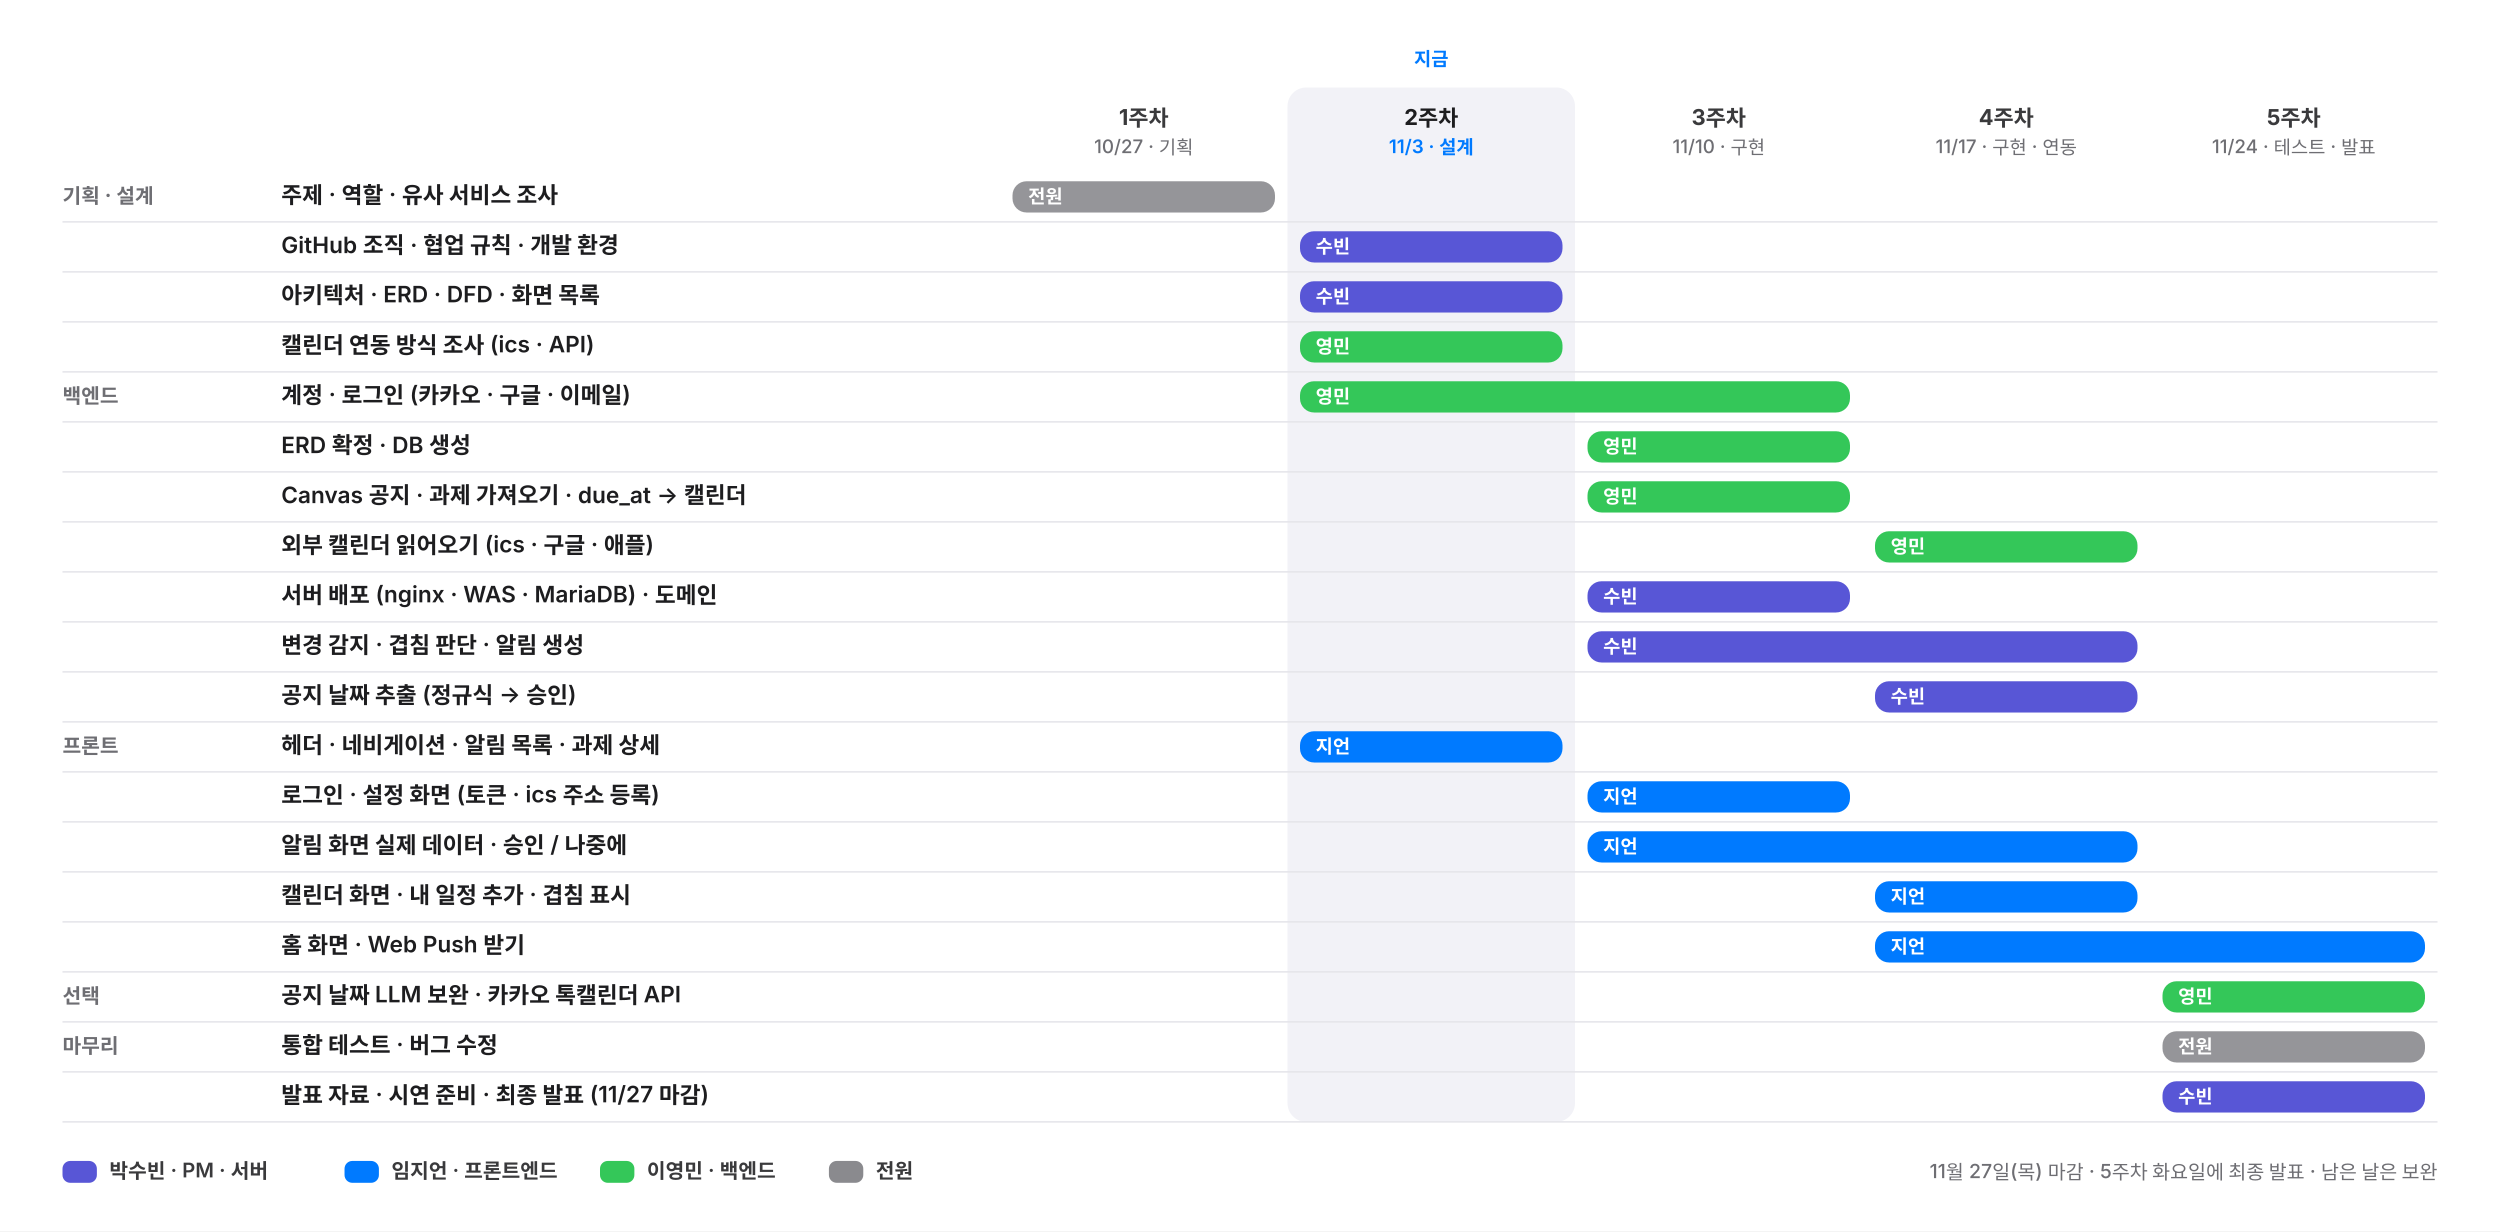
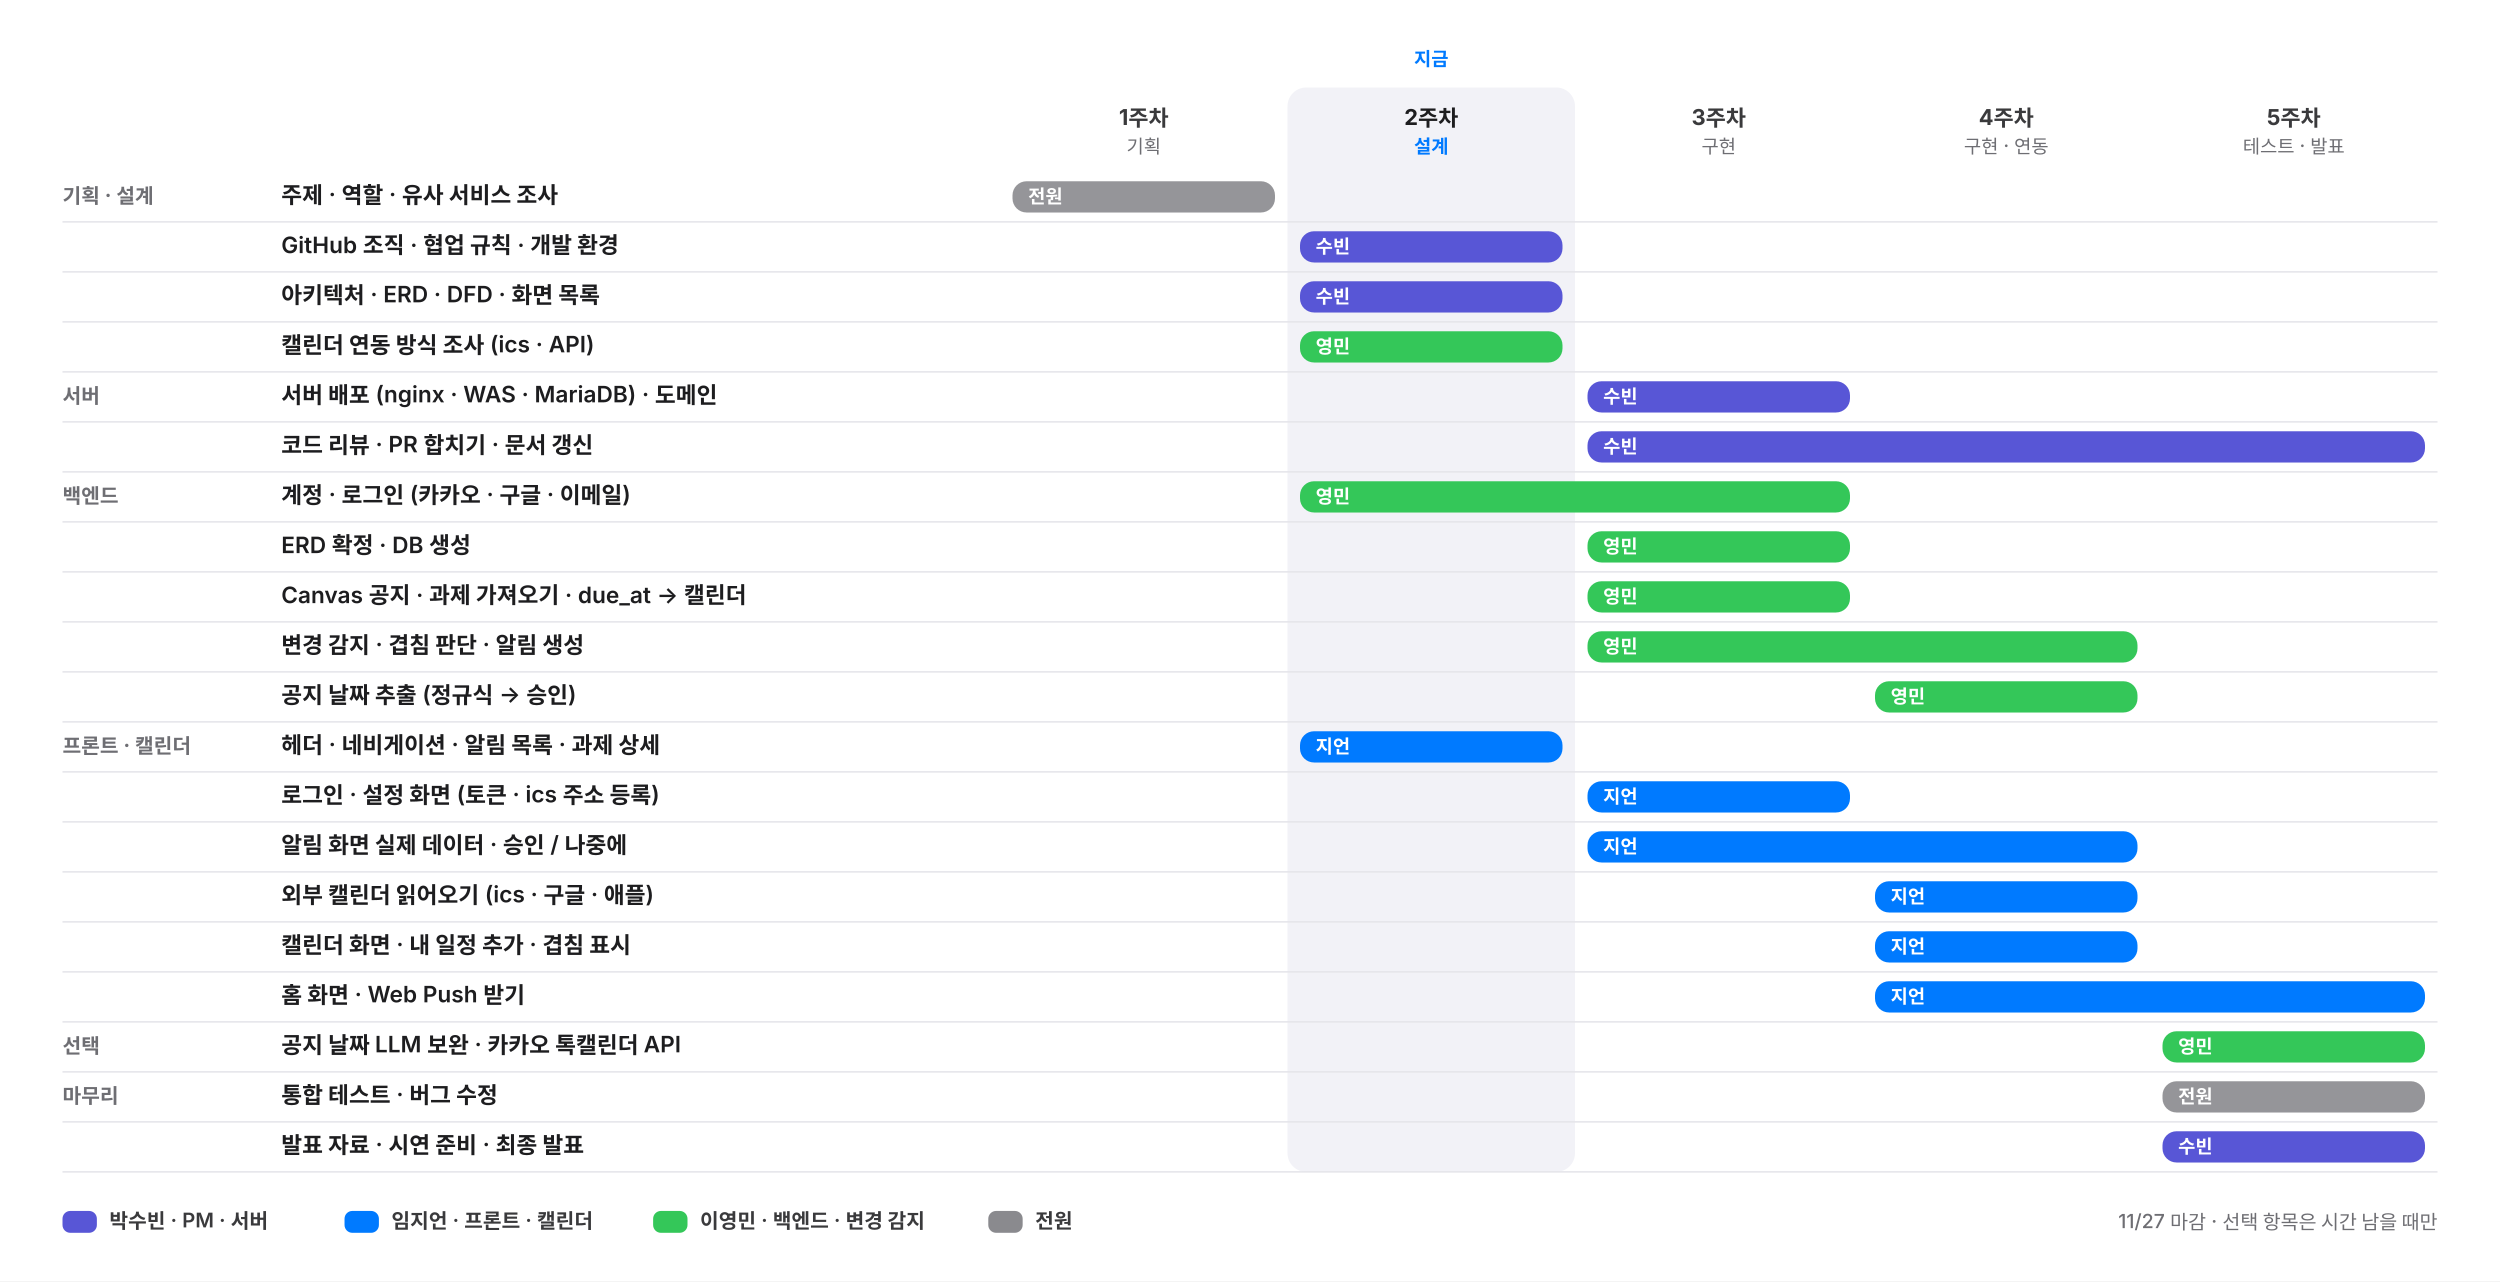
- <svg xmlns="http://www.w3.org/2000/svg" width="1600" height="788" viewBox="0 0 1600 788">
-   <rect width="1600" height="788" fill="#fff" />
+ <svg xmlns="http://www.w3.org/2000/svg" width="1600" height="820" viewBox="0 0 1600 820">
+   <rect width="1600" height="820" fill="#fff" />
  <text x="732.0" y="80" font-size="14" font-weight="750" fill="#3A3A3C" text-anchor="middle" font-family="'Pretendard Variable', Pretendard, -apple-system, 'Apple SD Gothic Neo', 'Malgun Gothic', sans-serif">1주차</text>
-   <text x="732.0" y="98" font-size="12" font-weight="500" fill="#6E6E73" text-anchor="middle" font-family="'Pretendard Variable', Pretendard, -apple-system, 'Apple SD Gothic Neo', 'Malgun Gothic', sans-serif">10/27 · 기획</text>
-   <rect x="824" y="56" width="184" height="662" rx="12" fill="#F2F2F7" />
+   <text x="732.0" y="98" font-size="12" font-weight="500" fill="#6E6E73" text-anchor="middle" font-family="'Pretendard Variable', Pretendard, -apple-system, 'Apple SD Gothic Neo', 'Malgun Gothic', sans-serif">기획</text>
+   <rect x="824" y="56" width="184" height="694" rx="12" fill="#F2F2F7" />
  <text x="916.0" y="80" font-size="14" font-weight="750" fill="#1D1D1F" text-anchor="middle" font-family="'Pretendard Variable', Pretendard, -apple-system, 'Apple SD Gothic Neo', 'Malgun Gothic', sans-serif">2주차</text>
-   <text x="916.0" y="98" font-size="12" font-weight="600" fill="#007AFF" text-anchor="middle" font-family="'Pretendard Variable', Pretendard, -apple-system, 'Apple SD Gothic Neo', 'Malgun Gothic', sans-serif">11/3 · 설계</text>
+   <text x="916.0" y="98" font-size="12" font-weight="600" fill="#007AFF" text-anchor="middle" font-family="'Pretendard Variable', Pretendard, -apple-system, 'Apple SD Gothic Neo', 'Malgun Gothic', sans-serif">설계</text>
  <text x="1100.0" y="80" font-size="14" font-weight="750" fill="#3A3A3C" text-anchor="middle" font-family="'Pretendard Variable', Pretendard, -apple-system, 'Apple SD Gothic Neo', 'Malgun Gothic', sans-serif">3주차</text>
-   <text x="1100.0" y="98" font-size="12" font-weight="500" fill="#6E6E73" text-anchor="middle" font-family="'Pretendard Variable', Pretendard, -apple-system, 'Apple SD Gothic Neo', 'Malgun Gothic', sans-serif">11/10 · 구현</text>
+   <text x="1100.0" y="98" font-size="12" font-weight="500" fill="#6E6E73" text-anchor="middle" font-family="'Pretendard Variable', Pretendard, -apple-system, 'Apple SD Gothic Neo', 'Malgun Gothic', sans-serif">구현</text>
  <text x="1284.0" y="80" font-size="14" font-weight="750" fill="#3A3A3C" text-anchor="middle" font-family="'Pretendard Variable', Pretendard, -apple-system, 'Apple SD Gothic Neo', 'Malgun Gothic', sans-serif">4주차</text>
-   <text x="1284.0" y="98" font-size="12" font-weight="500" fill="#6E6E73" text-anchor="middle" font-family="'Pretendard Variable', Pretendard, -apple-system, 'Apple SD Gothic Neo', 'Malgun Gothic', sans-serif">11/17 · 구현 · 연동</text>
+   <text x="1284.0" y="98" font-size="12" font-weight="500" fill="#6E6E73" text-anchor="middle" font-family="'Pretendard Variable', Pretendard, -apple-system, 'Apple SD Gothic Neo', 'Malgun Gothic', sans-serif">구현 · 연동</text>
  <text x="1468.0" y="80" font-size="14" font-weight="750" fill="#3A3A3C" text-anchor="middle" font-family="'Pretendard Variable', Pretendard, -apple-system, 'Apple SD Gothic Neo', 'Malgun Gothic', sans-serif">5주차</text>
-   <text x="1468.0" y="98" font-size="12" font-weight="500" fill="#6E6E73" text-anchor="middle" font-family="'Pretendard Variable', Pretendard, -apple-system, 'Apple SD Gothic Neo', 'Malgun Gothic', sans-serif">11/24 · 테스트 · 발표</text>
+   <text x="1468.0" y="98" font-size="12" font-weight="500" fill="#6E6E73" text-anchor="middle" font-family="'Pretendard Variable', Pretendard, -apple-system, 'Apple SD Gothic Neo', 'Malgun Gothic', sans-serif">테스트 · 발표</text>
  <text x="916.0" y="42" font-size="12" font-weight="700" fill="#007AFF" text-anchor="middle" font-family="'Pretendard Variable', Pretendard, -apple-system, 'Apple SD Gothic Neo', 'Malgun Gothic', sans-serif">지금</text>
  <path d="M40 142H1560" stroke="#E5E5EA" stroke-width="1" />
  <text x="40" y="130" font-size="13" font-weight="700" fill="#6E6E73" text-anchor="start" font-family="'Pretendard Variable', Pretendard, -apple-system, 'Apple SD Gothic Neo', 'Malgun Gothic', sans-serif">기획 · 설계</text>
  <text x="180" y="130" font-size="14.5" font-weight="600" fill="#1D1D1F" text-anchor="start" font-family="'Pretendard Variable', Pretendard, -apple-system, 'Apple SD Gothic Neo', 'Malgun Gothic', sans-serif">주제 · 역할 · 유사 서비스 조사</text>
  <rect x="648" y="116" width="168" height="20" rx="9" fill="#8A8A8E" opacity="0.9" />
  <text x="658" y="130" font-size="12" font-weight="700" fill="#fff" text-anchor="start" font-family="'Pretendard Variable', Pretendard, -apple-system, 'Apple SD Gothic Neo', 'Malgun Gothic', sans-serif">전원</text>
  <path d="M40 174H1560" stroke="#E5E5EA" stroke-width="1" />
  <text x="180" y="162" font-size="14.5" font-weight="600" fill="#1D1D1F" text-anchor="start" font-family="'Pretendard Variable', Pretendard, -apple-system, 'Apple SD Gothic Neo', 'Malgun Gothic', sans-serif">GitHub 조직 · 협업 규칙 · 개발 환경</text>
  <rect x="832" y="148" width="168" height="20" rx="9" fill="#5856D6" opacity="1" />
  <text x="842" y="162" font-size="12" font-weight="700" fill="#fff" text-anchor="start" font-family="'Pretendard Variable', Pretendard, -apple-system, 'Apple SD Gothic Neo', 'Malgun Gothic', sans-serif">수빈</text>
  <path d="M40 206H1560" stroke="#E5E5EA" stroke-width="1" />
  <text x="180" y="194" font-size="14.5" font-weight="600" fill="#1D1D1F" text-anchor="start" font-family="'Pretendard Variable', Pretendard, -apple-system, 'Apple SD Gothic Neo', 'Malgun Gothic', sans-serif">아키텍처 · ERD · DFD · 화면 목록</text>
  <rect x="832" y="180" width="168" height="20" rx="9" fill="#5856D6" opacity="1" />
  <text x="842" y="194" font-size="12" font-weight="700" fill="#fff" text-anchor="start" font-family="'Pretendard Variable', Pretendard, -apple-system, 'Apple SD Gothic Neo', 'Malgun Gothic', sans-serif">수빈</text>
  <path d="M40 238H1560" stroke="#E5E5EA" stroke-width="1" />
  <text x="180" y="226" font-size="14.5" font-weight="600" fill="#1D1D1F" text-anchor="start" font-family="'Pretendard Variable', Pretendard, -apple-system, 'Apple SD Gothic Neo', 'Malgun Gothic', sans-serif">캘린더 연동 방식 조사 (ics · API)</text>
  <rect x="832" y="212" width="168" height="20" rx="9" fill="#34C759" opacity="1" />
  <text x="842" y="226" font-size="12" font-weight="700" fill="#fff" text-anchor="start" font-family="'Pretendard Variable', Pretendard, -apple-system, 'Apple SD Gothic Neo', 'Malgun Gothic', sans-serif">영민</text>
  <path d="M40 270H1560" stroke="#E5E5EA" stroke-width="1" />
-   <text x="40" y="258" font-size="13" font-weight="700" fill="#6E6E73" text-anchor="start" font-family="'Pretendard Variable', Pretendard, -apple-system, 'Apple SD Gothic Neo', 'Malgun Gothic', sans-serif">백엔드</text>
-   <text x="180" y="258" font-size="14.5" font-weight="600" fill="#1D1D1F" text-anchor="start" font-family="'Pretendard Variable', Pretendard, -apple-system, 'Apple SD Gothic Neo', 'Malgun Gothic', sans-serif">계정 · 로그인 (카카오 · 구글 · 이메일)</text>
-   <rect x="832" y="244" width="352" height="20" rx="9" fill="#34C759" opacity="1" />
-   <text x="842" y="258" font-size="12" font-weight="700" fill="#fff" text-anchor="start" font-family="'Pretendard Variable', Pretendard, -apple-system, 'Apple SD Gothic Neo', 'Malgun Gothic', sans-serif">영민</text>
+   <text x="40" y="258" font-size="13" font-weight="700" fill="#6E6E73" text-anchor="start" font-family="'Pretendard Variable', Pretendard, -apple-system, 'Apple SD Gothic Neo', 'Malgun Gothic', sans-serif">서버</text>
+   <text x="180" y="258" font-size="14.5" font-weight="600" fill="#1D1D1F" text-anchor="start" font-family="'Pretendard Variable', Pretendard, -apple-system, 'Apple SD Gothic Neo', 'Malgun Gothic', sans-serif">서버 배포 (nginx · WAS · MariaDB) · 도메인</text>
+   <rect x="1016" y="244" width="168" height="20" rx="9" fill="#5856D6" opacity="1" />
+   <text x="1026" y="258" font-size="12" font-weight="700" fill="#fff" text-anchor="start" font-family="'Pretendard Variable', Pretendard, -apple-system, 'Apple SD Gothic Neo', 'Malgun Gothic', sans-serif">수빈</text>
  <path d="M40 302H1560" stroke="#E5E5EA" stroke-width="1" />
-   <text x="180" y="290" font-size="14.5" font-weight="600" fill="#1D1D1F" text-anchor="start" font-family="'Pretendard Variable', Pretendard, -apple-system, 'Apple SD Gothic Neo', 'Malgun Gothic', sans-serif">ERD 확정 · DB 생성</text>
-   <rect x="1016" y="276" width="168" height="20" rx="9" fill="#34C759" opacity="1" />
-   <text x="1026" y="290" font-size="12" font-weight="700" fill="#fff" text-anchor="start" font-family="'Pretendard Variable', Pretendard, -apple-system, 'Apple SD Gothic Neo', 'Malgun Gothic', sans-serif">영민</text>
+   <text x="180" y="290" font-size="14.5" font-weight="600" fill="#1D1D1F" text-anchor="start" font-family="'Pretendard Variable', Pretendard, -apple-system, 'Apple SD Gothic Neo', 'Malgun Gothic', sans-serif">코드 리뷰 · PR 합치기 · 문서 갱신</text>
+   <rect x="1016" y="276" width="536" height="20" rx="9" fill="#5856D6" opacity="1" />
+   <text x="1026" y="290" font-size="12" font-weight="700" fill="#fff" text-anchor="start" font-family="'Pretendard Variable', Pretendard, -apple-system, 'Apple SD Gothic Neo', 'Malgun Gothic', sans-serif">수빈</text>
  <path d="M40 334H1560" stroke="#E5E5EA" stroke-width="1" />
-   <text x="180" y="322" font-size="14.5" font-weight="600" fill="#1D1D1F" text-anchor="start" font-family="'Pretendard Variable', Pretendard, -apple-system, 'Apple SD Gothic Neo', 'Malgun Gothic', sans-serif">Canvas 공지 · 과제 가져오기 · due_at → 캘린더</text>
-   <rect x="1016" y="308" width="168" height="20" rx="9" fill="#34C759" opacity="1" />
-   <text x="1026" y="322" font-size="12" font-weight="700" fill="#fff" text-anchor="start" font-family="'Pretendard Variable', Pretendard, -apple-system, 'Apple SD Gothic Neo', 'Malgun Gothic', sans-serif">영민</text>
+   <text x="40" y="322" font-size="13" font-weight="700" fill="#6E6E73" text-anchor="start" font-family="'Pretendard Variable', Pretendard, -apple-system, 'Apple SD Gothic Neo', 'Malgun Gothic', sans-serif">백엔드</text>
+   <text x="180" y="322" font-size="14.5" font-weight="600" fill="#1D1D1F" text-anchor="start" font-family="'Pretendard Variable', Pretendard, -apple-system, 'Apple SD Gothic Neo', 'Malgun Gothic', sans-serif">계정 · 로그인 (카카오 · 구글 · 이메일)</text>
+   <rect x="832" y="308" width="352" height="20" rx="9" fill="#34C759" opacity="1" />
+   <text x="842" y="322" font-size="12" font-weight="700" fill="#fff" text-anchor="start" font-family="'Pretendard Variable', Pretendard, -apple-system, 'Apple SD Gothic Neo', 'Malgun Gothic', sans-serif">영민</text>
  <path d="M40 366H1560" stroke="#E5E5EA" stroke-width="1" />
-   <text x="180" y="354" font-size="14.5" font-weight="600" fill="#1D1D1F" text-anchor="start" font-family="'Pretendard Variable', Pretendard, -apple-system, 'Apple SD Gothic Neo', 'Malgun Gothic', sans-serif">외부 캘린더 읽어오기 (ics · 구글 · 애플)</text>
-   <rect x="1200" y="340" width="168" height="20" rx="9" fill="#34C759" opacity="1" />
-   <text x="1210" y="354" font-size="12" font-weight="700" fill="#fff" text-anchor="start" font-family="'Pretendard Variable', Pretendard, -apple-system, 'Apple SD Gothic Neo', 'Malgun Gothic', sans-serif">영민</text>
+   <text x="180" y="354" font-size="14.5" font-weight="600" fill="#1D1D1F" text-anchor="start" font-family="'Pretendard Variable', Pretendard, -apple-system, 'Apple SD Gothic Neo', 'Malgun Gothic', sans-serif">ERD 확정 · DB 생성</text>
+   <rect x="1016" y="340" width="168" height="20" rx="9" fill="#34C759" opacity="1" />
+   <text x="1026" y="354" font-size="12" font-weight="700" fill="#fff" text-anchor="start" font-family="'Pretendard Variable', Pretendard, -apple-system, 'Apple SD Gothic Neo', 'Malgun Gothic', sans-serif">영민</text>
  <path d="M40 398H1560" stroke="#E5E5EA" stroke-width="1" />
-   <text x="180" y="386" font-size="14.5" font-weight="600" fill="#1D1D1F" text-anchor="start" font-family="'Pretendard Variable', Pretendard, -apple-system, 'Apple SD Gothic Neo', 'Malgun Gothic', sans-serif">서버 배포 (nginx · WAS · MariaDB) · 도메인</text>
-   <rect x="1016" y="372" width="168" height="20" rx="9" fill="#5856D6" opacity="1" />
-   <text x="1026" y="386" font-size="12" font-weight="700" fill="#fff" text-anchor="start" font-family="'Pretendard Variable', Pretendard, -apple-system, 'Apple SD Gothic Neo', 'Malgun Gothic', sans-serif">수빈</text>
+   <text x="180" y="386" font-size="14.5" font-weight="600" fill="#1D1D1F" text-anchor="start" font-family="'Pretendard Variable', Pretendard, -apple-system, 'Apple SD Gothic Neo', 'Malgun Gothic', sans-serif">Canvas 공지 · 과제 가져오기 · due_at → 캘린더</text>
+   <rect x="1016" y="372" width="168" height="20" rx="9" fill="#34C759" opacity="1" />
+   <text x="1026" y="386" font-size="12" font-weight="700" fill="#fff" text-anchor="start" font-family="'Pretendard Variable', Pretendard, -apple-system, 'Apple SD Gothic Neo', 'Malgun Gothic', sans-serif">영민</text>
  <path d="M40 430H1560" stroke="#E5E5EA" stroke-width="1" />
  <text x="180" y="418" font-size="14.5" font-weight="600" fill="#1D1D1F" text-anchor="start" font-family="'Pretendard Variable', Pretendard, -apple-system, 'Apple SD Gothic Neo', 'Malgun Gothic', sans-serif">변경 감지 · 겹침 판단 · 알림 생성</text>
-   <rect x="1016" y="404" width="352" height="20" rx="9" fill="#5856D6" opacity="1" />
-   <text x="1026" y="418" font-size="12" font-weight="700" fill="#fff" text-anchor="start" font-family="'Pretendard Variable', Pretendard, -apple-system, 'Apple SD Gothic Neo', 'Malgun Gothic', sans-serif">수빈</text>
+   <rect x="1016" y="404" width="352" height="20" rx="9" fill="#34C759" opacity="1" />
+   <text x="1026" y="418" font-size="12" font-weight="700" fill="#fff" text-anchor="start" font-family="'Pretendard Variable', Pretendard, -apple-system, 'Apple SD Gothic Neo', 'Malgun Gothic', sans-serif">영민</text>
  <path d="M40 462H1560" stroke="#E5E5EA" stroke-width="1" />
  <text x="180" y="450" font-size="14.5" font-weight="600" fill="#1D1D1F" text-anchor="start" font-family="'Pretendard Variable', Pretendard, -apple-system, 'Apple SD Gothic Neo', 'Malgun Gothic', sans-serif">공지 날짜 추출 (정규식 → 승인)</text>
-   <rect x="1200" y="436" width="168" height="20" rx="9" fill="#5856D6" opacity="1" />
-   <text x="1210" y="450" font-size="12" font-weight="700" fill="#fff" text-anchor="start" font-family="'Pretendard Variable', Pretendard, -apple-system, 'Apple SD Gothic Neo', 'Malgun Gothic', sans-serif">수빈</text>
+   <rect x="1200" y="436" width="168" height="20" rx="9" fill="#34C759" opacity="1" />
+   <text x="1210" y="450" font-size="12" font-weight="700" fill="#fff" text-anchor="start" font-family="'Pretendard Variable', Pretendard, -apple-system, 'Apple SD Gothic Neo', 'Malgun Gothic', sans-serif">영민</text>
  <path d="M40 494H1560" stroke="#E5E5EA" stroke-width="1" />
-   <text x="40" y="482" font-size="13" font-weight="700" fill="#6E6E73" text-anchor="start" font-family="'Pretendard Variable', Pretendard, -apple-system, 'Apple SD Gothic Neo', 'Malgun Gothic', sans-serif">프론트</text>
+   <text x="40" y="482" font-size="13" font-weight="700" fill="#6E6E73" text-anchor="start" font-family="'Pretendard Variable', Pretendard, -apple-system, 'Apple SD Gothic Neo', 'Malgun Gothic', sans-serif">프론트 · 캘린더</text>
  <text x="180" y="482" font-size="14.5" font-weight="600" fill="#1D1D1F" text-anchor="start" font-family="'Pretendard Variable', Pretendard, -apple-system, 'Apple SD Gothic Neo', 'Malgun Gothic', sans-serif">헤더 · 네비게이션 · 알림 목록 · 과제 상세</text>
  <rect x="832" y="468" width="168" height="20" rx="9" fill="#007AFF" opacity="1" />
  <text x="842" y="482" font-size="12" font-weight="700" fill="#fff" text-anchor="start" font-family="'Pretendard Variable', Pretendard, -apple-system, 'Apple SD Gothic Neo', 'Malgun Gothic', sans-serif">지언</text>
  <path d="M40 526H1560" stroke="#E5E5EA" stroke-width="1" />
  <text x="180" y="514" font-size="14.5" font-weight="600" fill="#1D1D1F" text-anchor="start" font-family="'Pretendard Variable', Pretendard, -apple-system, 'Apple SD Gothic Neo', 'Malgun Gothic', sans-serif">로그인 · 설정 화면 (토큰 · ics 주소 등록)</text>
  <rect x="1016" y="500" width="168" height="20" rx="9" fill="#007AFF" opacity="1" />
  <text x="1026" y="514" font-size="12" font-weight="700" fill="#fff" text-anchor="start" font-family="'Pretendard Variable', Pretendard, -apple-system, 'Apple SD Gothic Neo', 'Malgun Gothic', sans-serif">지언</text>
  <path d="M40 558H1560" stroke="#E5E5EA" stroke-width="1" />
  <text x="180" y="546" font-size="14.5" font-weight="600" fill="#1D1D1F" text-anchor="start" font-family="'Pretendard Variable', Pretendard, -apple-system, 'Apple SD Gothic Neo', 'Malgun Gothic', sans-serif">알림 화면 실제 데이터 · 승인 / 나중에</text>
  <rect x="1016" y="532" width="352" height="20" rx="9" fill="#007AFF" opacity="1" />
  <text x="1026" y="546" font-size="12" font-weight="700" fill="#fff" text-anchor="start" font-family="'Pretendard Variable', Pretendard, -apple-system, 'Apple SD Gothic Neo', 'Malgun Gothic', sans-serif">지언</text>
  <path d="M40 590H1560" stroke="#E5E5EA" stroke-width="1" />
-   <text x="180" y="578" font-size="14.5" font-weight="600" fill="#1D1D1F" text-anchor="start" font-family="'Pretendard Variable', Pretendard, -apple-system, 'Apple SD Gothic Neo', 'Malgun Gothic', sans-serif">캘린더 화면 · 내 일정 추가 · 겹침 표시</text>
+   <text x="180" y="578" font-size="14.5" font-weight="600" fill="#1D1D1F" text-anchor="start" font-family="'Pretendard Variable', Pretendard, -apple-system, 'Apple SD Gothic Neo', 'Malgun Gothic', sans-serif">외부 캘린더 읽어오기 (ics · 구글 · 애플)</text>
  <rect x="1200" y="564" width="168" height="20" rx="9" fill="#007AFF" opacity="1" />
  <text x="1210" y="578" font-size="12" font-weight="700" fill="#fff" text-anchor="start" font-family="'Pretendard Variable', Pretendard, -apple-system, 'Apple SD Gothic Neo', 'Malgun Gothic', sans-serif">지언</text>
  <path d="M40 622H1560" stroke="#E5E5EA" stroke-width="1" />
-   <text x="180" y="610" font-size="14.5" font-weight="600" fill="#1D1D1F" text-anchor="start" font-family="'Pretendard Variable', Pretendard, -apple-system, 'Apple SD Gothic Neo', 'Malgun Gothic', sans-serif">홈 화면 · Web Push 받기</text>
-   <rect x="1200" y="596" width="352" height="20" rx="9" fill="#007AFF" opacity="1" />
+   <text x="180" y="610" font-size="14.5" font-weight="600" fill="#1D1D1F" text-anchor="start" font-family="'Pretendard Variable', Pretendard, -apple-system, 'Apple SD Gothic Neo', 'Malgun Gothic', sans-serif">캘린더 화면 · 내 일정 추가 · 겹침 표시</text>
+   <rect x="1200" y="596" width="168" height="20" rx="9" fill="#007AFF" opacity="1" />
  <text x="1210" y="610" font-size="12" font-weight="700" fill="#fff" text-anchor="start" font-family="'Pretendard Variable', Pretendard, -apple-system, 'Apple SD Gothic Neo', 'Malgun Gothic', sans-serif">지언</text>
  <path d="M40 654H1560" stroke="#E5E5EA" stroke-width="1" />
-   <text x="40" y="642" font-size="13" font-weight="700" fill="#6E6E73" text-anchor="start" font-family="'Pretendard Variable', Pretendard, -apple-system, 'Apple SD Gothic Neo', 'Malgun Gothic', sans-serif">선택</text>
-   <text x="180" y="642" font-size="14.5" font-weight="600" fill="#1D1D1F" text-anchor="start" font-family="'Pretendard Variable', Pretendard, -apple-system, 'Apple SD Gothic Neo', 'Malgun Gothic', sans-serif">공지 날짜 LLM 보완 · 카카오 톡캘린더 API</text>
-   <rect x="1384" y="628" width="168" height="20" rx="9" fill="#34C759" opacity="1" />
-   <text x="1394" y="642" font-size="12" font-weight="700" fill="#fff" text-anchor="start" font-family="'Pretendard Variable', Pretendard, -apple-system, 'Apple SD Gothic Neo', 'Malgun Gothic', sans-serif">영민</text>
+   <text x="180" y="642" font-size="14.5" font-weight="600" fill="#1D1D1F" text-anchor="start" font-family="'Pretendard Variable', Pretendard, -apple-system, 'Apple SD Gothic Neo', 'Malgun Gothic', sans-serif">홈 화면 · Web Push 받기</text>
+   <rect x="1200" y="628" width="352" height="20" rx="9" fill="#007AFF" opacity="1" />
+   <text x="1210" y="642" font-size="12" font-weight="700" fill="#fff" text-anchor="start" font-family="'Pretendard Variable', Pretendard, -apple-system, 'Apple SD Gothic Neo', 'Malgun Gothic', sans-serif">지언</text>
  <path d="M40 686H1560" stroke="#E5E5EA" stroke-width="1" />
-   <text x="40" y="674" font-size="13" font-weight="700" fill="#6E6E73" text-anchor="start" font-family="'Pretendard Variable', Pretendard, -apple-system, 'Apple SD Gothic Neo', 'Malgun Gothic', sans-serif">마무리</text>
-   <text x="180" y="674" font-size="14.5" font-weight="600" fill="#1D1D1F" text-anchor="start" font-family="'Pretendard Variable', Pretendard, -apple-system, 'Apple SD Gothic Neo', 'Malgun Gothic', sans-serif">통합 테스트 · 버그 수정</text>
-   <rect x="1384" y="660" width="168" height="20" rx="9" fill="#8A8A8E" opacity="0.9" />
-   <text x="1394" y="674" font-size="12" font-weight="700" fill="#fff" text-anchor="start" font-family="'Pretendard Variable', Pretendard, -apple-system, 'Apple SD Gothic Neo', 'Malgun Gothic', sans-serif">전원</text>
+   <text x="40" y="674" font-size="13" font-weight="700" fill="#6E6E73" text-anchor="start" font-family="'Pretendard Variable', Pretendard, -apple-system, 'Apple SD Gothic Neo', 'Malgun Gothic', sans-serif">선택</text>
+   <text x="180" y="674" font-size="14.5" font-weight="600" fill="#1D1D1F" text-anchor="start" font-family="'Pretendard Variable', Pretendard, -apple-system, 'Apple SD Gothic Neo', 'Malgun Gothic', sans-serif">공지 날짜 LLM 보완 · 카카오 톡캘린더 API</text>
+   <rect x="1384" y="660" width="168" height="20" rx="9" fill="#34C759" opacity="1" />
+   <text x="1394" y="674" font-size="12" font-weight="700" fill="#fff" text-anchor="start" font-family="'Pretendard Variable', Pretendard, -apple-system, 'Apple SD Gothic Neo', 'Malgun Gothic', sans-serif">영민</text>
  <path d="M40 718H1560" stroke="#E5E5EA" stroke-width="1" />
-   <text x="180" y="706" font-size="14.5" font-weight="600" fill="#1D1D1F" text-anchor="start" font-family="'Pretendard Variable', Pretendard, -apple-system, 'Apple SD Gothic Neo', 'Malgun Gothic', sans-serif">발표 자료 · 시연 준비 · 최종 발표 (11/27 마감)</text>
-   <rect x="1384" y="692" width="168" height="20" rx="9" fill="#5856D6" opacity="1" />
-   <text x="1394" y="706" font-size="12" font-weight="700" fill="#fff" text-anchor="start" font-family="'Pretendard Variable', Pretendard, -apple-system, 'Apple SD Gothic Neo', 'Malgun Gothic', sans-serif">수빈</text>
-   <rect x="40" y="743" width="22" height="14" rx="5" fill="#5856D6" />
-   <text x="70" y="754" font-size="13" font-weight="600" fill="#3A3A3C" text-anchor="start" font-family="'Pretendard Variable', Pretendard, -apple-system, 'Apple SD Gothic Neo', 'Malgun Gothic', sans-serif">박수빈 · PM · 서버</text>
-   <rect x="220.5" y="743" width="22" height="14" rx="5" fill="#007AFF" />
-   <text x="250.5" y="754" font-size="13" font-weight="600" fill="#3A3A3C" text-anchor="start" font-family="'Pretendard Variable', Pretendard, -apple-system, 'Apple SD Gothic Neo', 'Malgun Gothic', sans-serif">임지언 · 프론트엔드</text>
-   <rect x="384.0" y="743" width="22" height="14" rx="5" fill="#34C759" />
-   <text x="414.0" y="754" font-size="13" font-weight="600" fill="#3A3A3C" text-anchor="start" font-family="'Pretendard Variable', Pretendard, -apple-system, 'Apple SD Gothic Neo', 'Malgun Gothic', sans-serif">이영민 · 백엔드</text>
-   <rect x="530.5" y="743" width="22" height="14" rx="5" fill="#8A8A8E" />
-   <text x="560.5" y="754" font-size="13" font-weight="600" fill="#3A3A3C" text-anchor="start" font-family="'Pretendard Variable', Pretendard, -apple-system, 'Apple SD Gothic Neo', 'Malgun Gothic', sans-serif">전원</text>
-   <text x="1560" y="754" font-size="12.5" font-weight="500" fill="#6E6E73" text-anchor="end" font-family="'Pretendard Variable', Pretendard, -apple-system, 'Apple SD Gothic Neo', 'Malgun Gothic', sans-serif">11월 27일(목) 마감 · 5주차 화요일에 최종 발표 · 남은 날은 보완</text>
+   <text x="40" y="706" font-size="13" font-weight="700" fill="#6E6E73" text-anchor="start" font-family="'Pretendard Variable', Pretendard, -apple-system, 'Apple SD Gothic Neo', 'Malgun Gothic', sans-serif">마무리</text>
+   <text x="180" y="706" font-size="14.5" font-weight="600" fill="#1D1D1F" text-anchor="start" font-family="'Pretendard Variable', Pretendard, -apple-system, 'Apple SD Gothic Neo', 'Malgun Gothic', sans-serif">통합 테스트 · 버그 수정</text>
+   <rect x="1384" y="692" width="168" height="20" rx="9" fill="#8A8A8E" opacity="0.9" />
+   <text x="1394" y="706" font-size="12" font-weight="700" fill="#fff" text-anchor="start" font-family="'Pretendard Variable', Pretendard, -apple-system, 'Apple SD Gothic Neo', 'Malgun Gothic', sans-serif">전원</text>
+   <path d="M40 750H1560" stroke="#E5E5EA" stroke-width="1" />
+   <text x="180" y="738" font-size="14.5" font-weight="600" fill="#1D1D1F" text-anchor="start" font-family="'Pretendard Variable', Pretendard, -apple-system, 'Apple SD Gothic Neo', 'Malgun Gothic', sans-serif">발표 자료 · 시연 준비 · 최종 발표</text>
+   <rect x="1384" y="724" width="168" height="20" rx="9" fill="#5856D6" opacity="1" />
+   <text x="1394" y="738" font-size="12" font-weight="700" fill="#fff" text-anchor="start" font-family="'Pretendard Variable', Pretendard, -apple-system, 'Apple SD Gothic Neo', 'Malgun Gothic', sans-serif">수빈</text>
+   <rect x="40" y="775" width="22" height="14" rx="5" fill="#5856D6" />
+   <text x="70" y="786" font-size="13" font-weight="600" fill="#3A3A3C" text-anchor="start" font-family="'Pretendard Variable', Pretendard, -apple-system, 'Apple SD Gothic Neo', 'Malgun Gothic', sans-serif">박수빈 · PM · 서버</text>
+   <rect x="220.5" y="775" width="22" height="14" rx="5" fill="#007AFF" />
+   <text x="250.5" y="786" font-size="13" font-weight="600" fill="#3A3A3C" text-anchor="start" font-family="'Pretendard Variable', Pretendard, -apple-system, 'Apple SD Gothic Neo', 'Malgun Gothic', sans-serif">임지언 · 프론트 · 캘린더</text>
+   <rect x="418.0" y="775" width="22" height="14" rx="5" fill="#34C759" />
+   <text x="448.0" y="786" font-size="13" font-weight="600" fill="#3A3A3C" text-anchor="start" font-family="'Pretendard Variable', Pretendard, -apple-system, 'Apple SD Gothic Neo', 'Malgun Gothic', sans-serif">이영민 · 백엔드 · 변경 감지</text>
+   <rect x="632.5" y="775" width="22" height="14" rx="5" fill="#8A8A8E" />
+   <text x="662.5" y="786" font-size="13" font-weight="600" fill="#3A3A3C" text-anchor="start" font-family="'Pretendard Variable', Pretendard, -apple-system, 'Apple SD Gothic Neo', 'Malgun Gothic', sans-serif">전원</text>
+   <text x="1560" y="786" font-size="12.5" font-weight="500" fill="#6E6E73" text-anchor="end" font-family="'Pretendard Variable', Pretendard, -apple-system, 'Apple SD Gothic Neo', 'Malgun Gothic', sans-serif">11/27 마감 · 선택 항목은 시간 남을 때만</text>
</svg>
